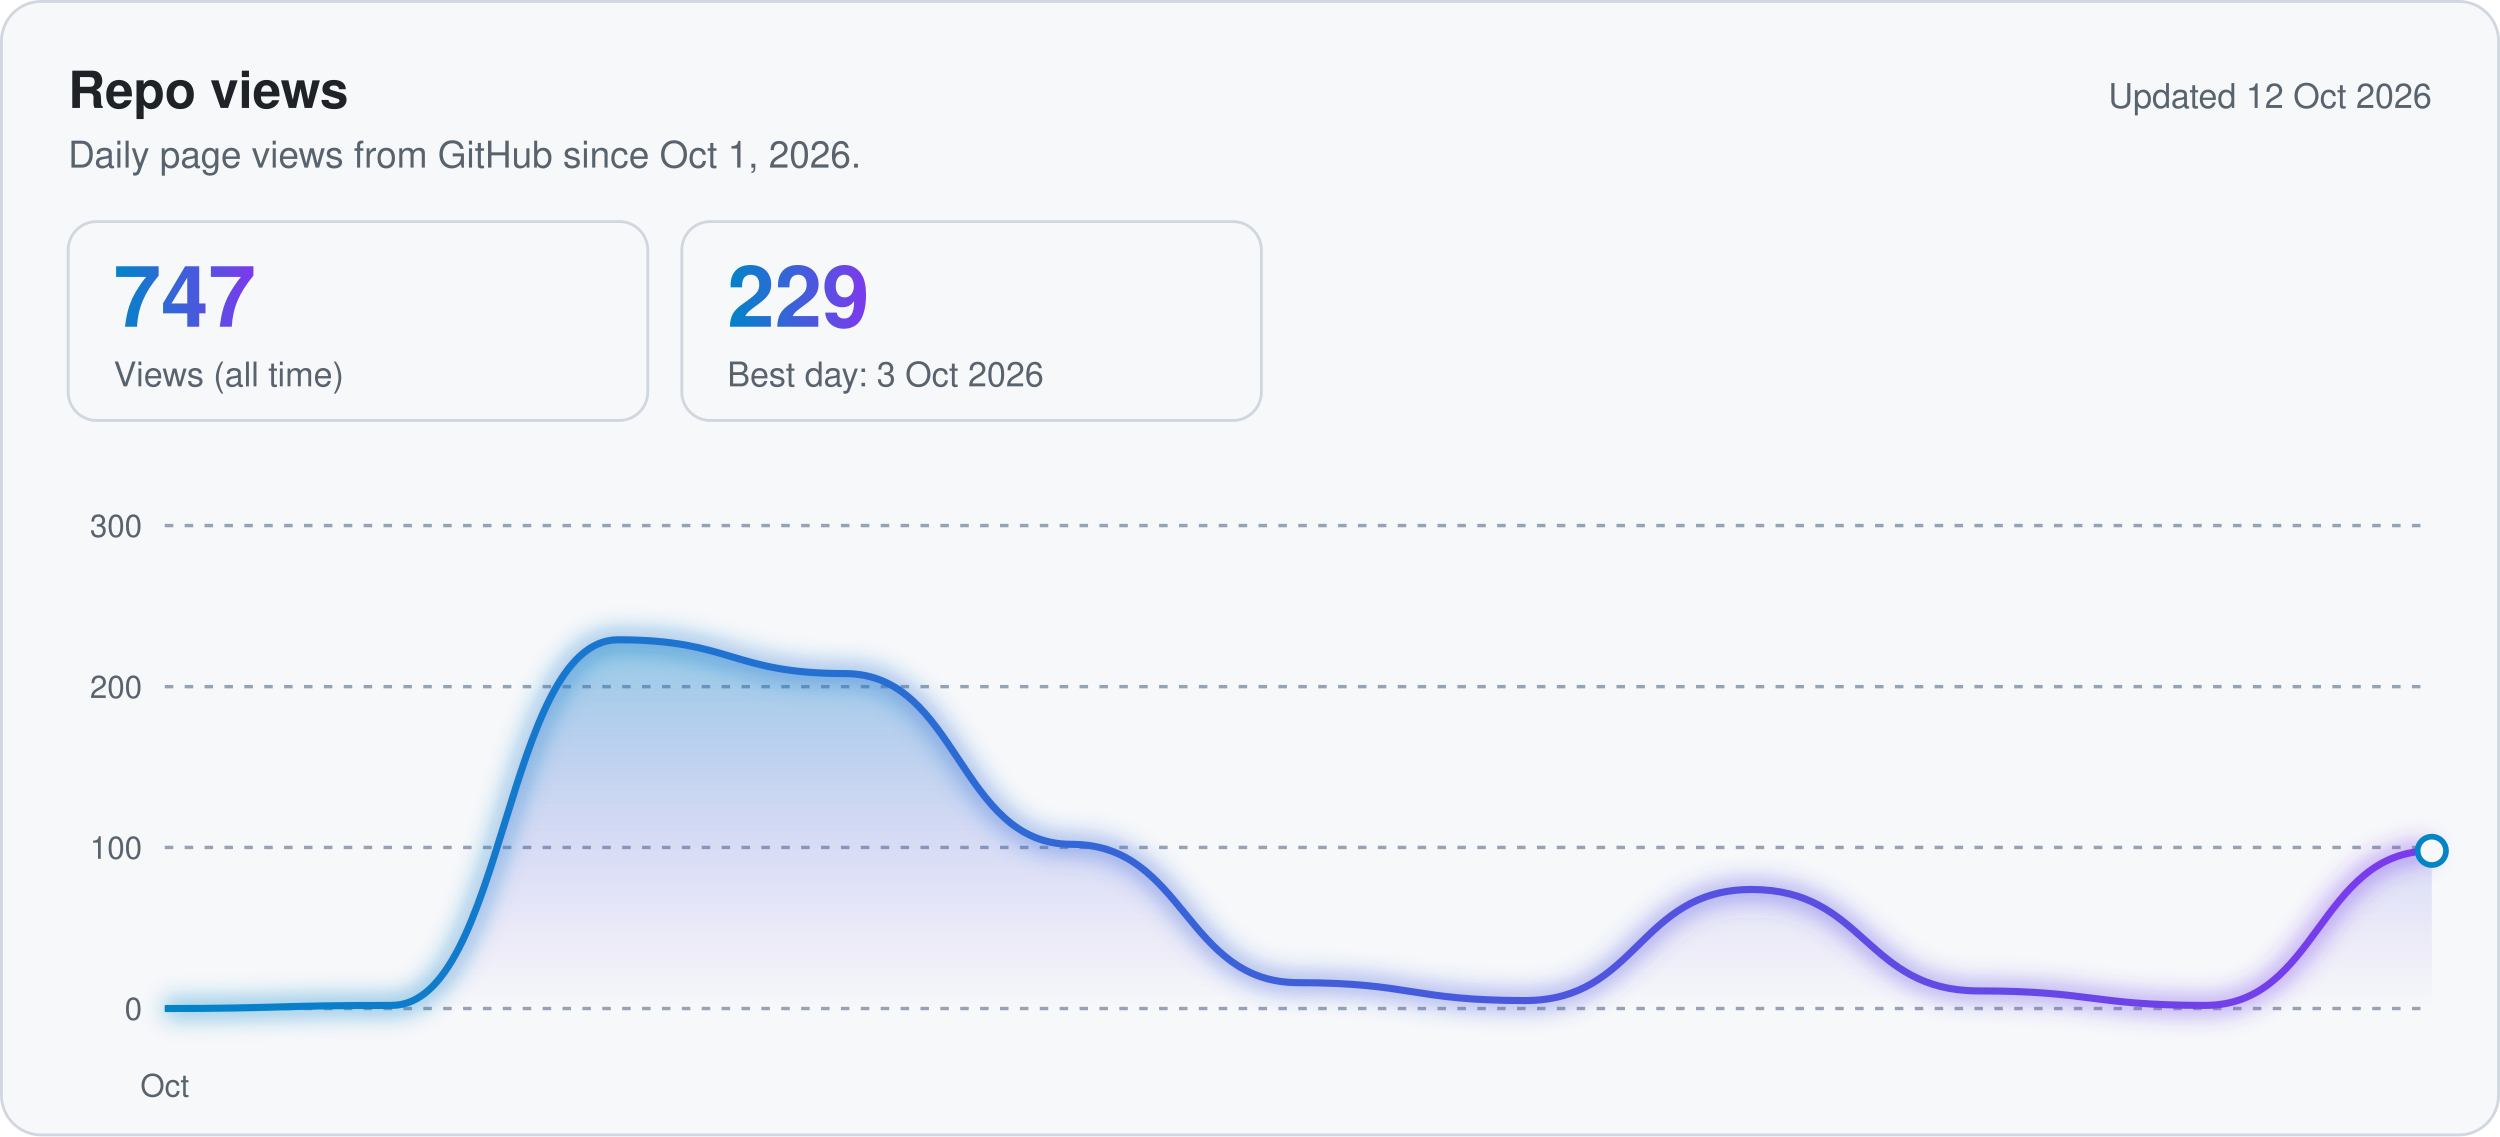
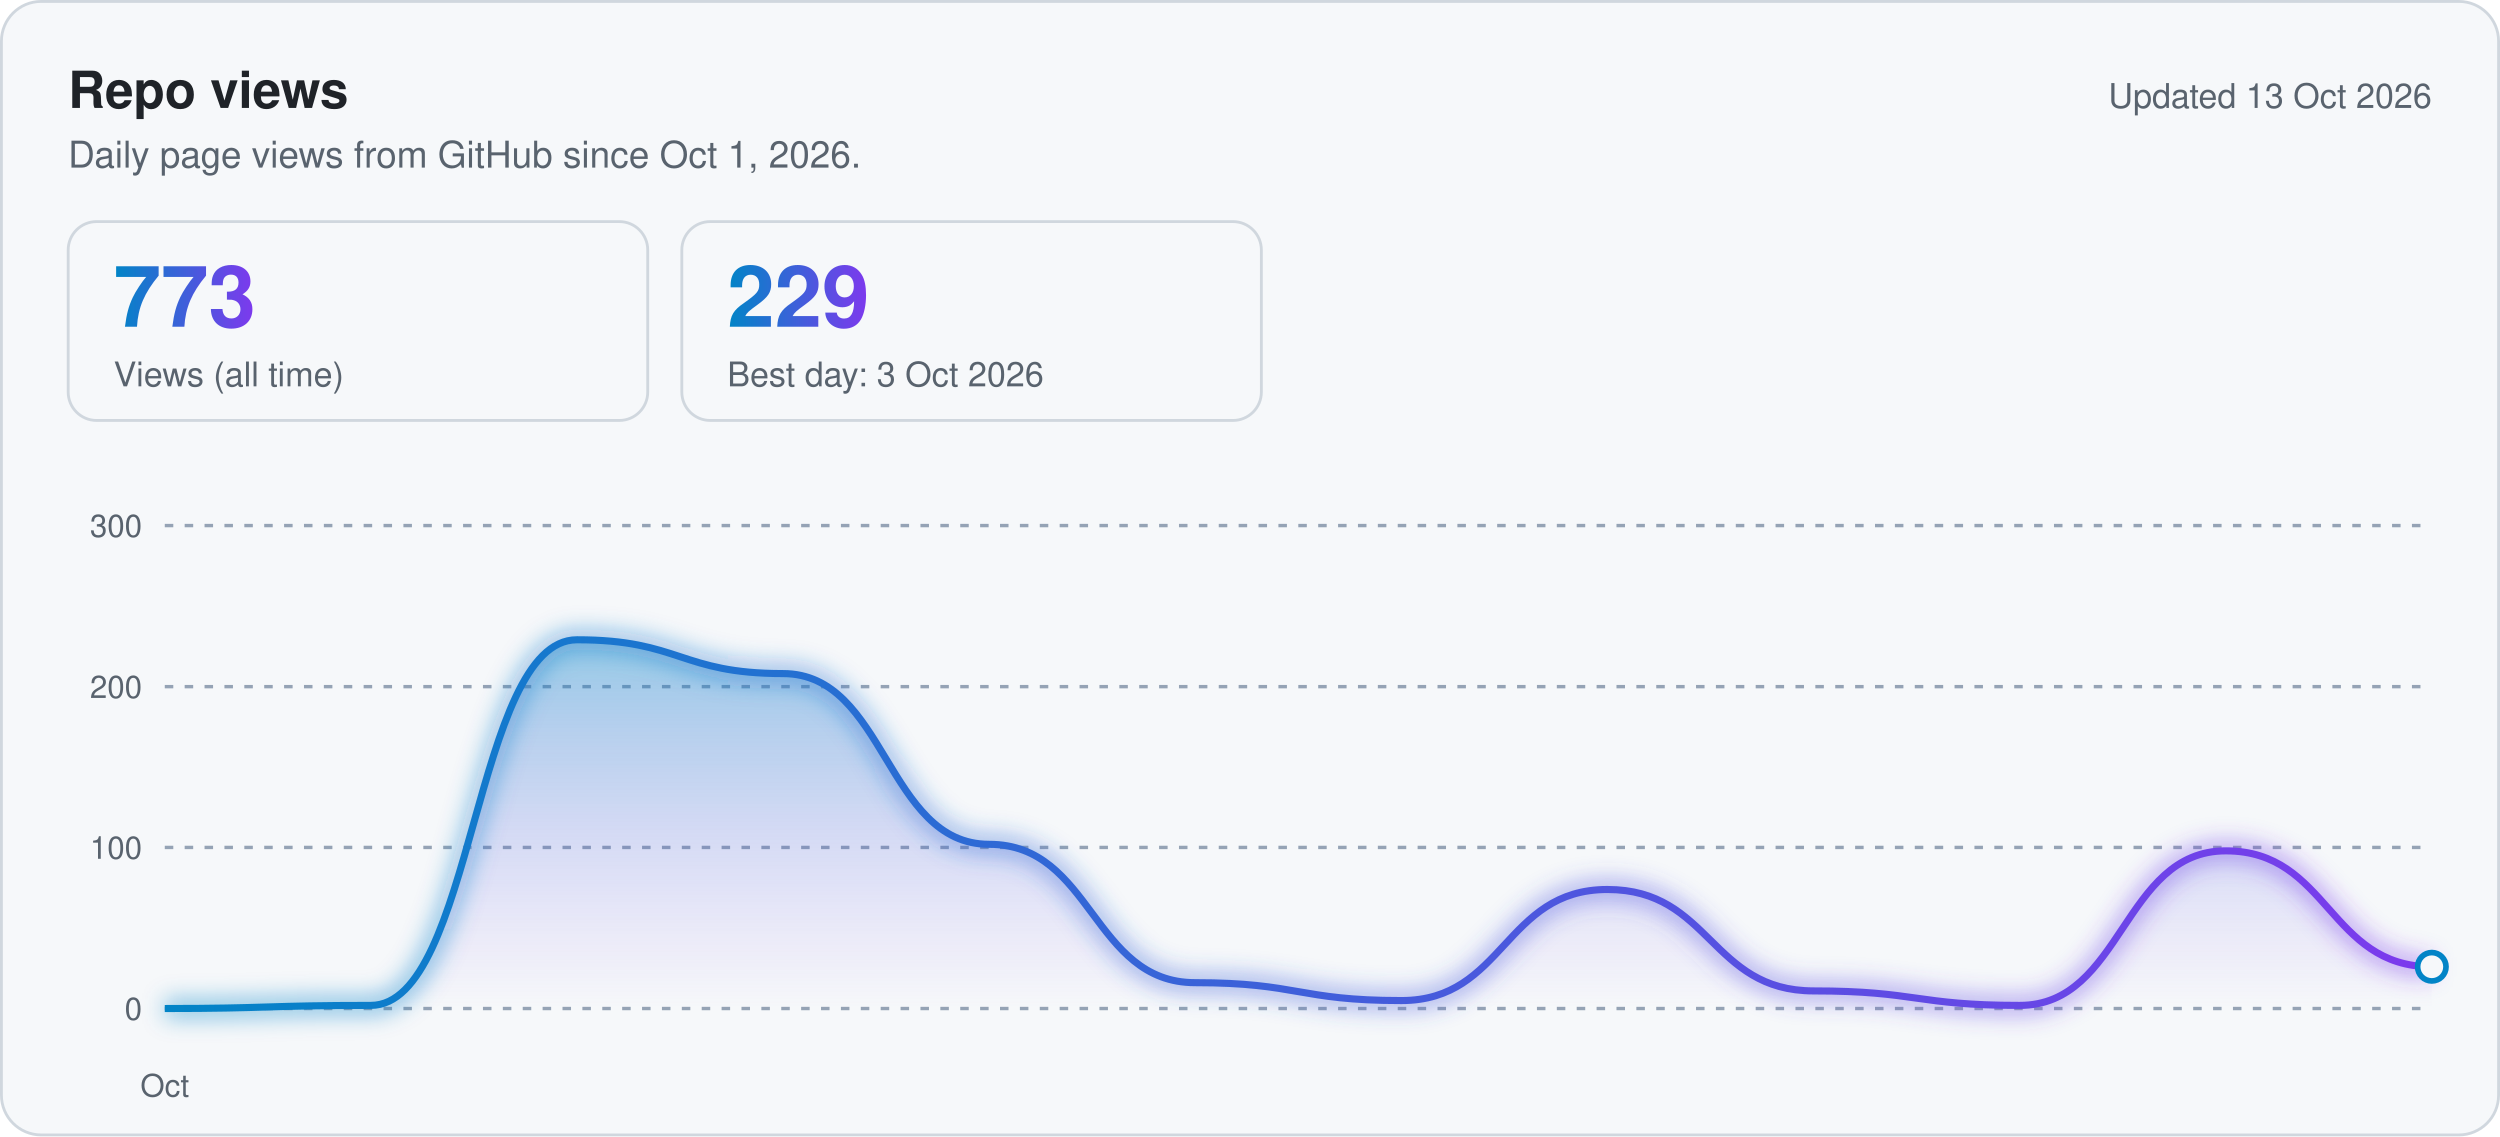
<svg xmlns="http://www.w3.org/2000/svg" viewBox="0 0 880 400" width="880" height="400" role="img" aria-label="Repo views" font-family="'Segoe UI', system-ui, -apple-system, Helvetica, Arial, sans-serif">
  <style>@keyframes draw{from{stroke-dasharray:1;stroke-dashoffset:1}to{stroke-dasharray:1;stroke-dashoffset:0}}@keyframes fade{from{opacity:0}}.ln,.gw{animation:draw 2.2s ease-out .2s backwards}.fd{animation:fade 1.4s ease 1.2s backwards}@media (prefers-reduced-motion:reduce){.lwv{display:none}}@media (prefers-reduced-motion:reduce){*{animation:none!important}}</style>
  <defs>
    <linearGradient id="lg" x1="0" x2="1">
      <stop offset="0" stop-color="#0284c7" />
      <stop offset="1" stop-color="#7c3aed" />
    </linearGradient>
    <linearGradient id="ag" x1="0" x2="0" y1="0" y2="1">
      <stop offset="0" stop-color="#0284c7" stop-opacity=".4" />
      <stop offset="1" stop-color="#7c3aed" stop-opacity="0" />
    </linearGradient>
    <filter id="gw" x="-5%" y="-30%" width="110%" height="160%">
      <feGaussianBlur stdDeviation="4" />
    </filter>
    <linearGradient id="wv" gradientUnits="userSpaceOnUse" x1="0" y1="0" x2="880" y2="0" gradientTransform="translate(-90,0)">
      <stop offset="0" stop-color="#fff" stop-opacity="0" />
      <stop offset=".04" stop-color="#fff" stop-opacity="0" />
      <stop offset=".08" stop-color="#fff" stop-opacity="1" />
      <stop offset=".086" stop-color="#fff" stop-opacity="0" />
      <stop offset="1" stop-color="#fff" stop-opacity="0" />
      <animateTransform attributeName="gradientTransform" type="translate" from="-90 0" to="970 0" dur="10s" begin="2.4s" repeatCount="indefinite" />
    </linearGradient>
  </defs>
  <rect x=".5" y=".5" width="879" height="399" rx="14" fill="#f6f8fa" stroke="#d0d7de" />
  <text x="24" y="38" font-size="18" font-weight="700" fill="#1f2328">Repo views</text>
  <text x="24" y="59" font-size="13" fill="#59636e">Daily page views from GitHub since Oct 1, 2026.</text>
-   <text x="856" y="38" font-size="12" fill="#59636e" text-anchor="end">Updated 12 Oct 2026</text>
+   <text x="856" y="38" font-size="12" fill="#59636e" text-anchor="end">Updated 13 Oct 2026</text>
  <rect x="24" y="78" width="204" height="70" rx="10" fill="none" stroke="#d0d7de" />
-   <text x="40" y="115" font-size="30" font-weight="700" fill="url(#lg)">747</text>
+   <text x="40" y="115" font-size="30" font-weight="700" fill="url(#lg)">773</text>
  <text x="40" y="136" font-size="12" fill="#59636e">Views (all time)</text>
  <rect x="240" y="78" width="204" height="70" rx="10" fill="none" stroke="#d0d7de" />
  <text x="256" y="115" font-size="30" font-weight="700" fill="url(#lg)">229</text>
  <text x="256" y="136" font-size="12" fill="#59636e">Best day: 3 Oct 2026</text>
  <line x1="58" x2="856" y1="355.0" y2="355.0" stroke="#95a3b5" stroke-width="1.2" stroke-dasharray="3 4" />
  <text x="50" y="359.0" font-size="11" fill="#59636e" text-anchor="end">0</text>
  <line x1="58" x2="856" y1="298.3" y2="298.3" stroke="#95a3b5" stroke-width="1.2" stroke-dasharray="3 4" />
  <text x="50" y="302.3" font-size="11" fill="#59636e" text-anchor="end">100</text>
  <line x1="58" x2="856" y1="241.7" y2="241.7" stroke="#95a3b5" stroke-width="1.2" stroke-dasharray="3 4" />
  <text x="50" y="245.7" font-size="11" fill="#59636e" text-anchor="end">200</text>
  <line x1="58" x2="856" y1="185.0" y2="185.0" stroke="#95a3b5" stroke-width="1.2" stroke-dasharray="3 4" />
  <text x="50" y="189.0" font-size="11" fill="#59636e" text-anchor="end">300</text>
  <text x="58.0" y="386" font-size="11" fill="#59636e" text-anchor="middle">Oct</text>
-   <path class="fd" d="M58.0,355.0C97.9,355.0 97.9,353.9 137.8,353.9C177.7,353.9 177.7,225.2 217.6,225.2C257.5,225.2 257.5,237.1 297.4,237.1C337.3,237.1 337.3,297.2 377.2,297.2C417.1,297.2 417.1,345.9 457.0,345.9C496.9,345.9 496.9,352.2 536.8,352.2C576.7,352.2 576.7,313.1 616.6,313.1C656.5,313.1 656.5,348.8 696.4,348.8C736.3,348.8 736.3,353.9 776.2,353.9C816.1,353.9 816.1,299.5 856.0,299.5L856.0,355.0L58.0,355.0Z" fill="url(#ag)" />
-   <path class="gw" d="M58.0,355.0C97.9,355.0 97.9,353.9 137.8,353.9C177.7,353.9 177.7,225.2 217.6,225.2C257.5,225.2 257.5,237.1 297.4,237.1C337.3,237.1 337.3,297.2 377.2,297.2C417.1,297.2 417.1,345.9 457.0,345.9C496.9,345.9 496.9,352.2 536.8,352.2C576.7,352.2 576.7,313.1 616.6,313.1C656.5,313.1 656.5,348.8 696.4,348.8C736.3,348.8 736.3,353.9 776.2,353.9C816.1,353.9 816.1,299.5 856.0,299.5" pathLength="1" fill="none" stroke="url(#lg)" stroke-width="7" stroke-opacity=".45" filter="url(#gw)" />
-   <path class="ln" d="M58.0,355.0C97.9,355.0 97.9,353.9 137.8,353.9C177.7,353.9 177.7,225.2 217.6,225.2C257.5,225.2 257.5,237.1 297.4,237.1C337.3,237.1 337.3,297.2 377.2,297.2C417.1,297.2 417.1,345.9 457.0,345.9C496.9,345.9 496.9,352.2 536.8,352.2C576.7,352.2 576.7,313.1 616.6,313.1C656.5,313.1 656.5,348.8 696.4,348.8C736.3,348.8 736.3,353.9 776.2,353.9C816.1,353.9 816.1,299.5 856.0,299.5" pathLength="1" fill="none" stroke="url(#lg)" stroke-width="2.5" stroke-linejoin="round" />
-   <path class="lwv" d="M58.0,355.0C97.9,355.0 97.9,353.9 137.8,353.9C177.7,353.9 177.7,225.2 217.6,225.2C257.5,225.2 257.5,237.1 297.4,237.1C337.3,237.1 337.3,297.2 377.2,297.2C417.1,297.2 417.1,345.9 457.0,345.9C496.9,345.9 496.9,352.2 536.8,352.2C576.7,352.2 576.7,313.1 616.6,313.1C656.5,313.1 656.5,348.8 696.4,348.8C736.3,348.8 736.3,353.9 776.2,353.9C816.1,353.9 816.1,299.5 856.0,299.5" fill="none" stroke="url(#wv)" stroke-width="5.5" stroke-linecap="round" filter="url(#gw)" />
-   <path class="lwv" d="M58.0,355.0C97.9,355.0 97.9,353.9 137.8,353.9C177.7,353.9 177.7,225.2 217.6,225.2C257.5,225.2 257.5,237.1 297.4,237.1C337.3,237.1 337.3,297.2 377.2,297.2C417.1,297.2 417.1,345.9 457.0,345.9C496.9,345.9 496.9,352.2 536.8,352.2C576.7,352.2 576.7,313.1 616.6,313.1C656.5,313.1 656.5,348.8 696.4,348.8C736.3,348.8 736.3,353.9 776.2,353.9C816.1,353.9 816.1,299.5 856.0,299.5" fill="none" stroke="url(#wv)" stroke-width="2" stroke-linecap="round" />
-   <circle class="fd" cx="856.0" cy="299.5" r="5" fill="#f6f8fa" stroke="#0284c7" stroke-width="2" />
+   <path class="fd" d="M58.0,355.0C94.3,355.0 94.3,353.9 130.5,353.9C166.8,353.9 166.8,225.2 203.1,225.2C239.4,225.2 239.4,237.1 275.6,237.1C311.9,237.1 311.9,297.2 348.2,297.2C384.5,297.2 384.5,345.9 420.7,345.9C457.0,345.9 457.0,352.2 493.3,352.2C529.5,352.2 529.5,313.1 565.8,313.1C602.1,313.1 602.1,348.8 638.4,348.8C674.6,348.8 674.6,353.9 710.9,353.9C747.2,353.9 747.2,299.5 783.5,299.5C819.7,299.5 819.7,340.3 856.0,340.3L856.0,355.0L58.0,355.0Z" fill="url(#ag)" />
+   <path class="gw" d="M58.0,355.0C94.3,355.0 94.3,353.9 130.5,353.9C166.8,353.9 166.8,225.2 203.1,225.2C239.4,225.2 239.4,237.1 275.6,237.1C311.9,237.1 311.9,297.2 348.2,297.2C384.5,297.2 384.5,345.9 420.7,345.9C457.0,345.9 457.0,352.2 493.3,352.2C529.5,352.2 529.5,313.1 565.8,313.1C602.1,313.1 602.1,348.8 638.4,348.8C674.6,348.8 674.6,353.9 710.9,353.9C747.2,353.9 747.2,299.5 783.5,299.5C819.7,299.5 819.7,340.3 856.0,340.3" pathLength="1" fill="none" stroke="url(#lg)" stroke-width="7" stroke-opacity=".45" filter="url(#gw)" />
+   <path class="ln" d="M58.0,355.0C94.3,355.0 94.3,353.9 130.5,353.9C166.8,353.9 166.8,225.2 203.1,225.2C239.4,225.2 239.4,237.1 275.6,237.1C311.9,237.1 311.9,297.2 348.2,297.2C384.5,297.2 384.5,345.9 420.7,345.9C457.0,345.9 457.0,352.2 493.3,352.2C529.5,352.2 529.5,313.1 565.8,313.1C602.1,313.1 602.1,348.8 638.4,348.8C674.6,348.8 674.6,353.9 710.9,353.9C747.2,353.9 747.2,299.5 783.5,299.5C819.7,299.5 819.7,340.3 856.0,340.3" pathLength="1" fill="none" stroke="url(#lg)" stroke-width="2.5" stroke-linejoin="round" />
+   <path class="lwv" d="M58.0,355.0C94.3,355.0 94.3,353.9 130.5,353.9C166.8,353.9 166.8,225.2 203.1,225.2C239.4,225.2 239.4,237.1 275.6,237.1C311.9,237.1 311.9,297.2 348.2,297.2C384.5,297.2 384.5,345.9 420.7,345.9C457.0,345.9 457.0,352.2 493.3,352.2C529.5,352.2 529.5,313.1 565.8,313.1C602.1,313.1 602.1,348.8 638.4,348.8C674.6,348.8 674.6,353.9 710.9,353.9C747.2,353.9 747.2,299.5 783.5,299.5C819.7,299.5 819.7,340.3 856.0,340.3" fill="none" stroke="url(#wv)" stroke-width="5.5" stroke-linecap="round" filter="url(#gw)" />
+   <path class="lwv" d="M58.0,355.0C94.3,355.0 94.3,353.9 130.5,353.9C166.8,353.9 166.8,225.2 203.1,225.2C239.4,225.2 239.4,237.1 275.6,237.1C311.9,237.1 311.9,297.2 348.2,297.2C384.5,297.2 384.5,345.9 420.7,345.9C457.0,345.9 457.0,352.2 493.3,352.2C529.5,352.2 529.5,313.1 565.8,313.1C602.1,313.1 602.1,348.8 638.4,348.8C674.6,348.8 674.6,353.9 710.9,353.9C747.2,353.9 747.2,299.5 783.5,299.5C819.7,299.5 819.7,340.3 856.0,340.3" fill="none" stroke="url(#wv)" stroke-width="2" stroke-linecap="round" />
+   <circle class="fd" cx="856.0" cy="340.3" r="5" fill="#f6f8fa" stroke="#0284c7" stroke-width="2" />
</svg>
